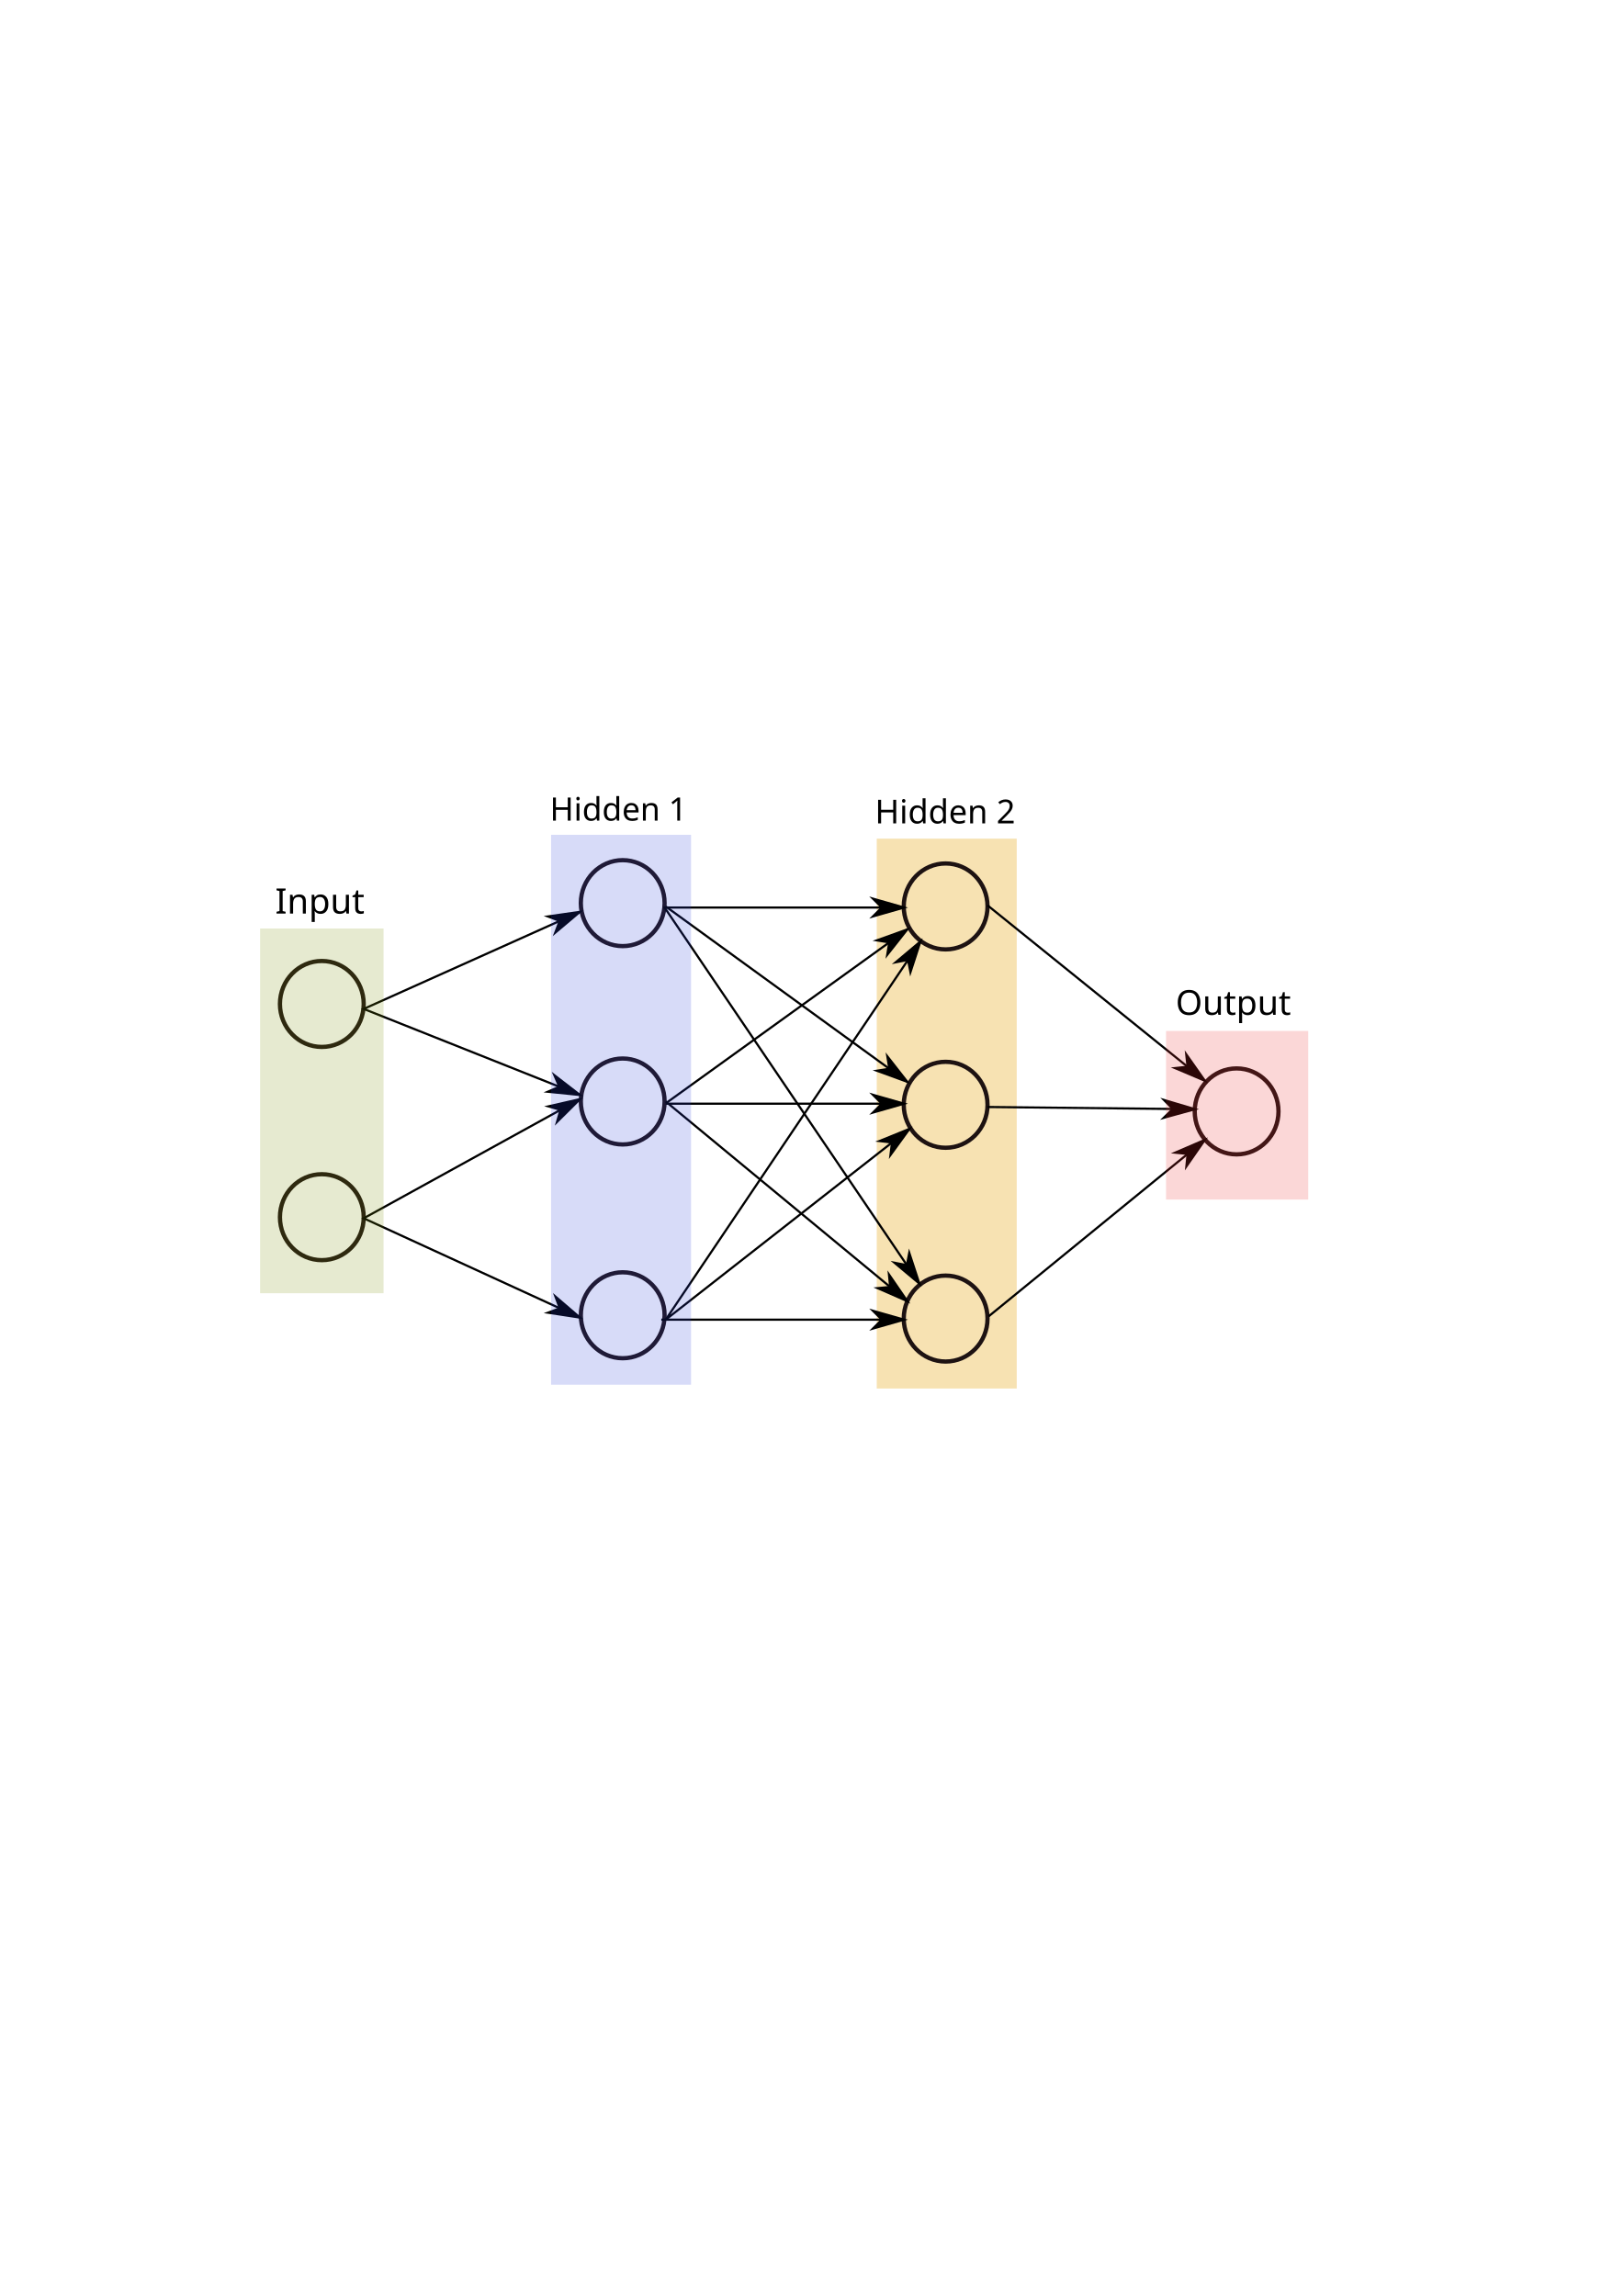
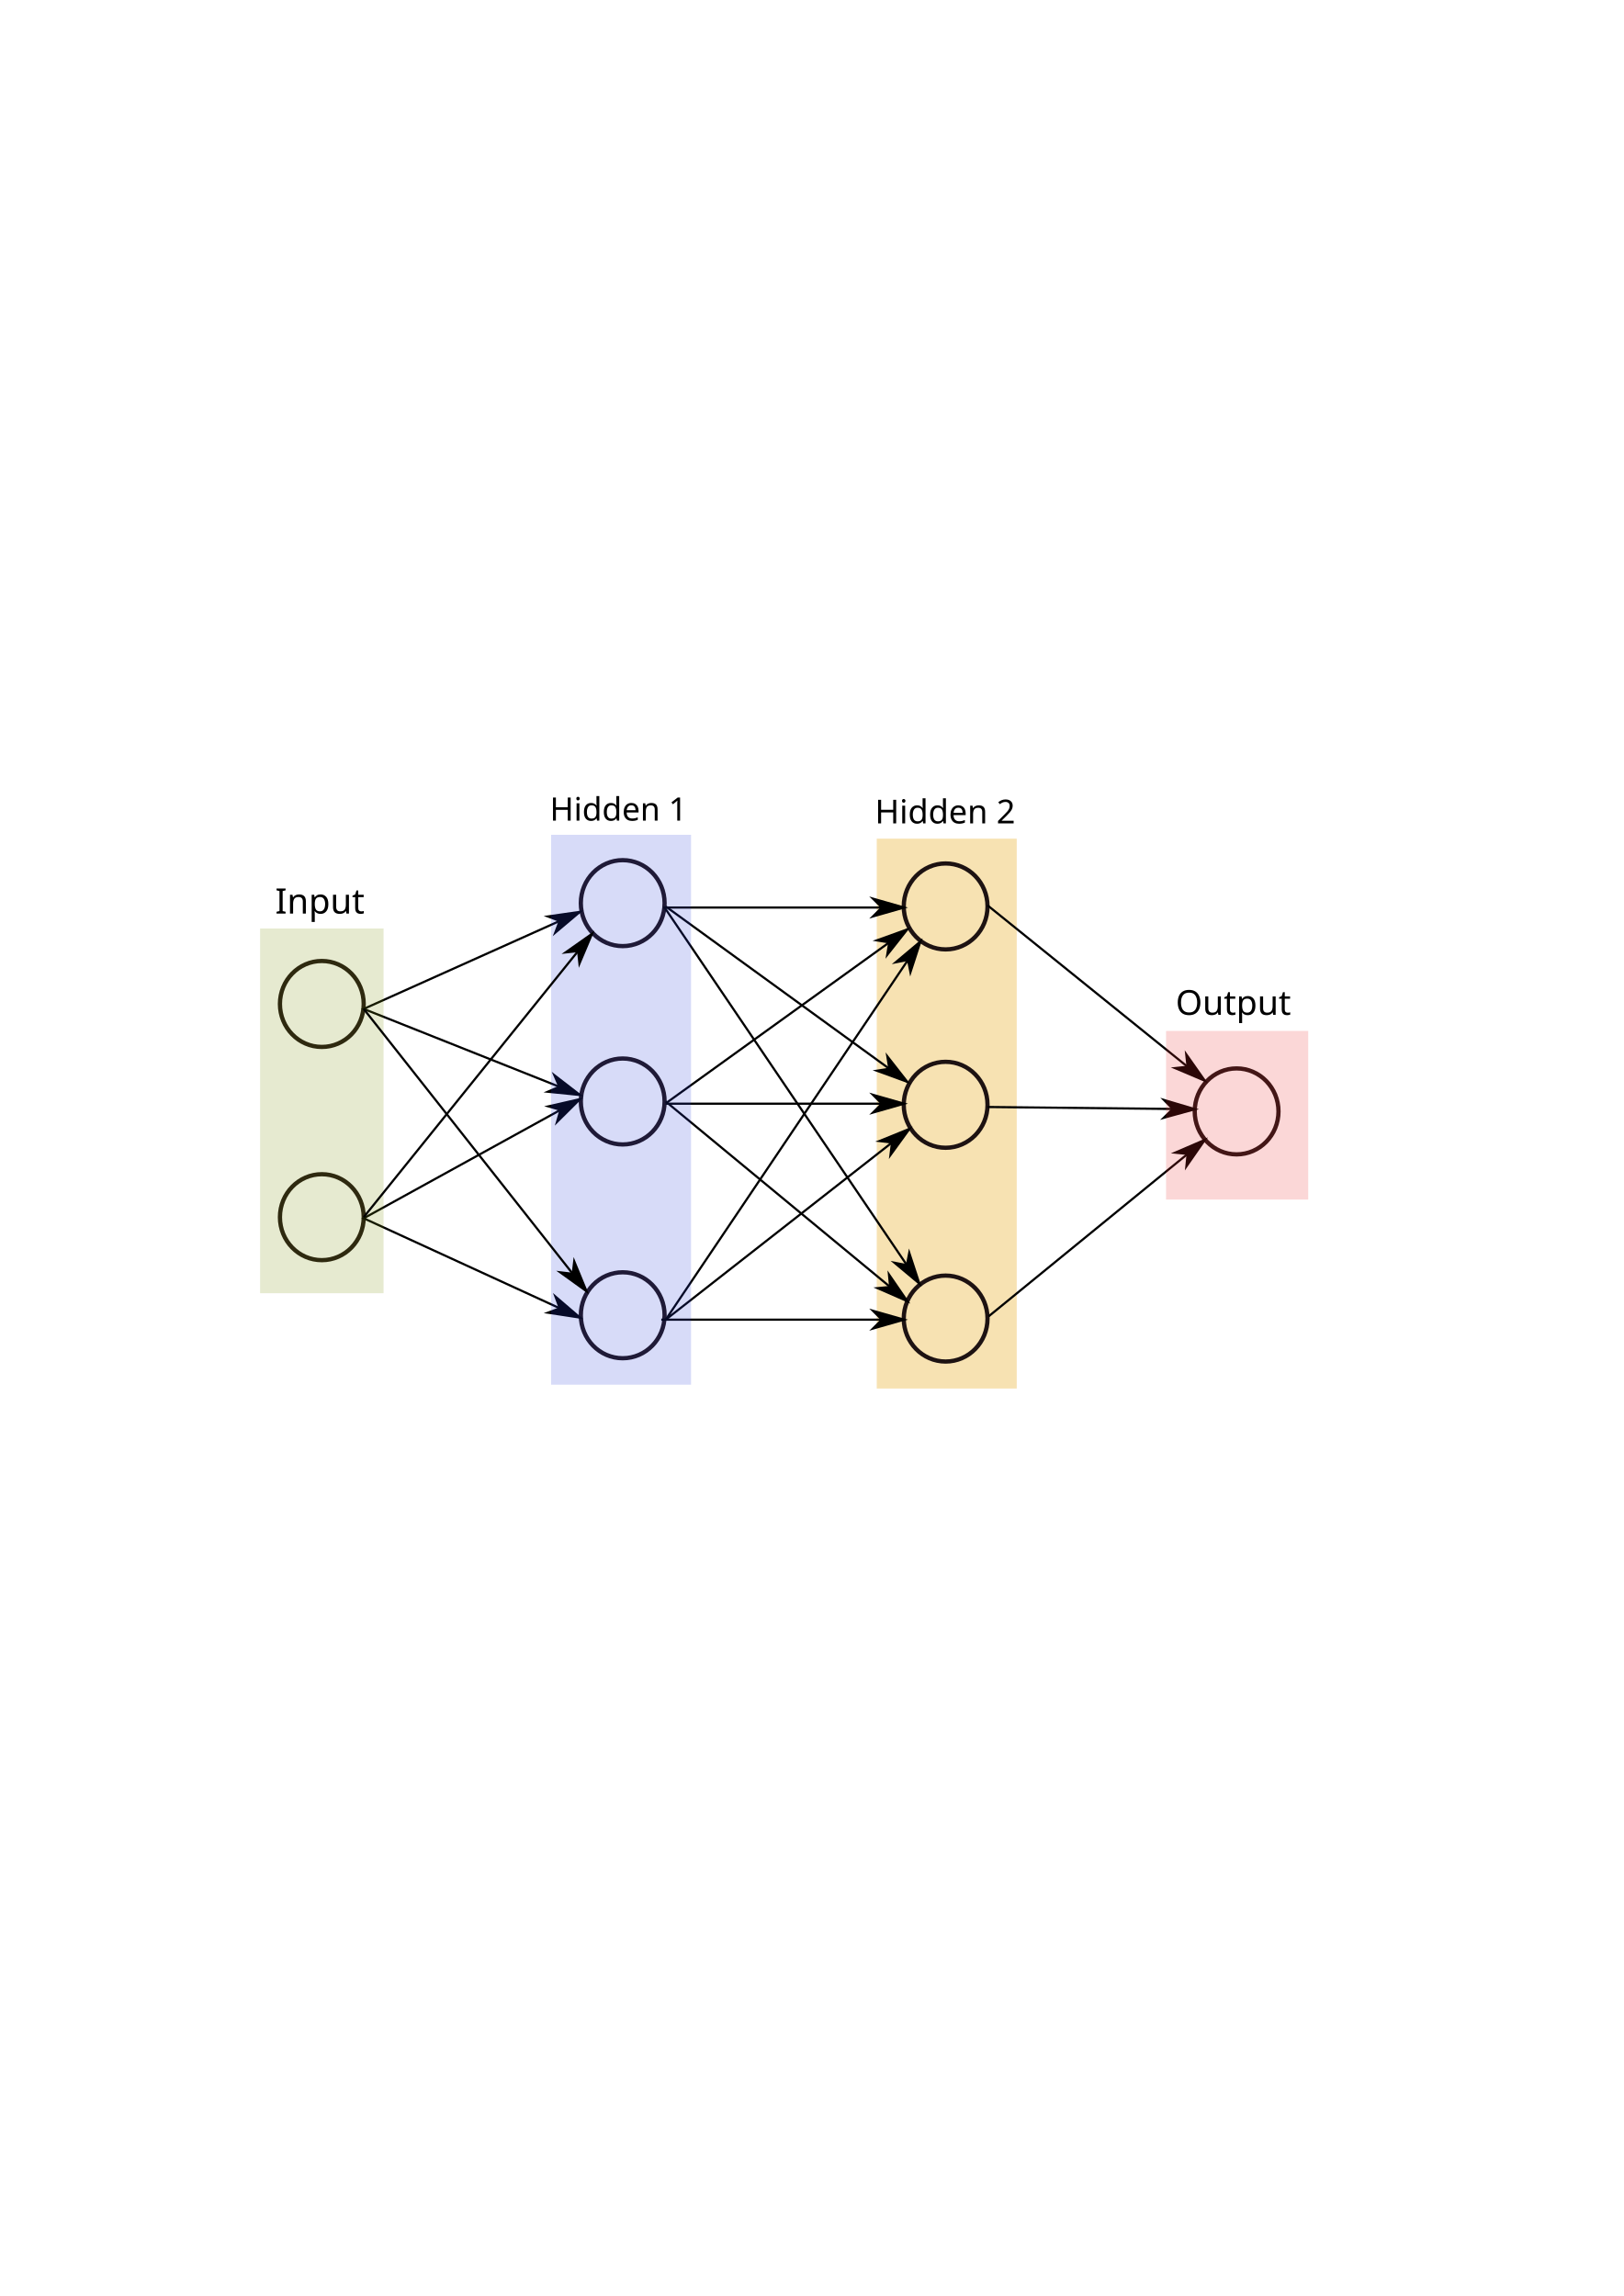
<svg xmlns="http://www.w3.org/2000/svg" width="210mm" height="297mm" viewBox="0 0 744.094 1052.362" id="svg2" version="1.1">
  <defs id="defs4">
+     <marker style="overflow:visible;" id="marker4441" refX="0.0" refY="0.0" orient="auto">
+       <path transform="scale(0.8) rotate(180) translate(12.5,0)" style="fill-rule:evenodd;stroke:#000000;stroke-width:1pt;stroke-opacity:1;fill:#000000;fill-opacity:1" d="M 0.0,0.0 L 5.0,-5.0 L -12.5,0.0 L 5.0,5.0 L 0.0,0.0 z " id="path4443" />
+     </marker>
+     <marker orient="auto" refY="0.0" refX="0.0" id="marker4305" style="overflow:visible;">
+       <path id="path4307" d="M 0.0,0.0 L 5.0,-5.0 L -12.5,0.0 L 5.0,5.0 L 0.0,0.0 z " style="fill-rule:evenodd;stroke:#000000;stroke-width:1pt;stroke-opacity:1;fill:#000000;fill-opacity:1" transform="scale(0.8) rotate(180) translate(12.5,0)" />
+     </marker>
    <marker style="overflow:visible;" id="marker6208" refX="0.0" refY="0.0" orient="auto">
      <path transform="scale(0.8) rotate(180) translate(12.5,0)" style="fill-rule:evenodd;stroke:#000000;stroke-width:1pt;stroke-opacity:1;fill:#000000;fill-opacity:1" d="M 0.0,0.0 L 5.0,-5.0 L -12.5,0.0 L 5.0,5.0 L 0.0,0.0 z " id="path6210" />
    </marker>
    <marker style="overflow:visible;" id="marker6080" refX="0.0" refY="0.0" orient="auto">
      <path transform="scale(0.8) rotate(180) translate(12.5,0)" style="fill-rule:evenodd;stroke:#000000;stroke-width:1pt;stroke-opacity:1;fill:#000000;fill-opacity:1" d="M 0.0,0.0 L 5.0,-5.0 L -12.5,0.0 L 5.0,5.0 L 0.0,0.0 z " id="path6082" />
    </marker>
    <marker orient="auto" refY="0.0" refX="0.0" id="marker5998" style="overflow:visible;">
      <path id="path6000" d="M 0.0,0.0 L 5.0,-5.0 L -12.5,0.0 L 5.0,5.0 L 0.0,0.0 z " style="fill-rule:evenodd;stroke:#000000;stroke-width:1pt;stroke-opacity:1;fill:#000000;fill-opacity:1" transform="scale(0.8) rotate(180) translate(12.5,0)" />
    </marker>
    <marker orient="auto" refY="0.0" refX="0.0" id="marker5780" style="overflow:visible;">
      <path id="path5782" d="M 0.0,0.0 L 5.0,-5.0 L -12.5,0.0 L 5.0,5.0 L 0.0,0.0 z " style="fill-rule:evenodd;stroke:#000000;stroke-width:1pt;stroke-opacity:1;fill:#000000;fill-opacity:1" transform="scale(0.8) rotate(180) translate(12.5,0)" />
    </marker>
    <marker style="overflow:visible;" id="marker5684" refX="0.0" refY="0.0" orient="auto">
      <path transform="scale(0.8) rotate(180) translate(12.5,0)" style="fill-rule:evenodd;stroke:#000000;stroke-width:1pt;stroke-opacity:1;fill:#000000;fill-opacity:1" d="M 0.0,0.0 L 5.0,-5.0 L -12.5,0.0 L 5.0,5.0 L 0.0,0.0 z " id="path5686" />
    </marker>
    <marker orient="auto" refY="0.0" refX="0.0" id="marker5594" style="overflow:visible;">
      <path id="path5596" d="M 0.0,0.0 L 5.0,-5.0 L -12.5,0.0 L 5.0,5.0 L 0.0,0.0 z " style="fill-rule:evenodd;stroke:#000000;stroke-width:1pt;stroke-opacity:1;fill:#000000;fill-opacity:1" transform="scale(0.8) rotate(180) translate(12.5,0)" />
    </marker>
    <marker orient="auto" refY="0.0" refX="0.0" id="marker5244" style="overflow:visible;">
      <path id="path5246" d="M 0.0,0.0 L 5.0,-5.0 L -12.5,0.0 L 5.0,5.0 L 0.0,0.0 z " style="fill-rule:evenodd;stroke:#000000;stroke-width:1pt;stroke-opacity:1;fill:#000000;fill-opacity:1" transform="scale(0.8) rotate(180) translate(12.5,0)" />
    </marker>
    <marker style="overflow:visible;" id="marker5082" refX="0.0" refY="0.0" orient="auto">
      <path transform="scale(0.8) rotate(180) translate(12.5,0)" style="fill-rule:evenodd;stroke:#000000;stroke-width:1pt;stroke-opacity:1;fill:#000000;fill-opacity:1" d="M 0.0,0.0 L 5.0,-5.0 L -12.5,0.0 L 5.0,5.0 L 0.0,0.0 z " id="path5084" />
    </marker>
    <marker orient="auto" refY="0.0" refX="0.0" id="marker4986" style="overflow:visible;">
      <path id="path4988" d="M 0.0,0.0 L 5.0,-5.0 L -12.5,0.0 L 5.0,5.0 L 0.0,0.0 z " style="fill-rule:evenodd;stroke:#000000;stroke-width:1pt;stroke-opacity:1;fill:#000000;fill-opacity:1" transform="scale(0.8) rotate(180) translate(12.5,0)" />
    </marker>
    <marker style="overflow:visible;" id="marker4912" refX="0.0" refY="0.0" orient="auto">
      <path transform="scale(0.8) rotate(180) translate(12.5,0)" style="fill-rule:evenodd;stroke:#000000;stroke-width:1pt;stroke-opacity:1;fill:#000000;fill-opacity:1" d="M 0.0,0.0 L 5.0,-5.0 L -12.5,0.0 L 5.0,5.0 L 0.0,0.0 z " id="path4914" />
    </marker>
    <marker orient="auto" refY="0.0" refX="0.0" id="marker4824" style="overflow:visible">
      <path id="path4826" d="M 0.0,0.0 L 5.0,-5.0 L -12.5,0.0 L 5.0,5.0 L 0.0,0.0 z " style="fill-rule:evenodd;stroke:#000000;stroke-width:1pt;stroke-opacity:1;fill:#000000;fill-opacity:1" transform="scale(0.8) translate(12.5,0)" />
    </marker>
    <marker orient="auto" refY="0.0" refX="0.0" id="marker4772" style="overflow:visible;">
      <path id="path4774" d="M 0.0,0.0 L 5.0,-5.0 L -12.5,0.0 L 5.0,5.0 L 0.0,0.0 z " style="fill-rule:evenodd;stroke:#000000;stroke-width:1pt;stroke-opacity:1;fill:#000000;fill-opacity:1" transform="scale(0.8) rotate(180) translate(12.5,0)" />
    </marker>
    <marker style="overflow:visible" id="marker4708" refX="0.0" refY="0.0" orient="auto">
      <path transform="scale(0.8) translate(12.5,0)" style="fill-rule:evenodd;stroke:#000000;stroke-width:1pt;stroke-opacity:1;fill:#000000;fill-opacity:1" d="M 0.0,0.0 L 5.0,-5.0 L -12.5,0.0 L 5.0,5.0 L 0.0,0.0 z " id="path4710" />
    </marker>
    <marker style="overflow:visible;" id="marker4668" refX="0.0" refY="0.0" orient="auto">
      <path transform="scale(0.8) rotate(180) translate(12.5,0)" style="fill-rule:evenodd;stroke:#000000;stroke-width:1pt;stroke-opacity:1;fill:#000000;fill-opacity:1" d="M 0.0,0.0 L 5.0,-5.0 L -12.5,0.0 L 5.0,5.0 L 0.0,0.0 z " id="path4670" />
    </marker>
    <marker orient="auto" refY="0.0" refX="0.0" id="Arrow1Lstart" style="overflow:visible">
      <path id="path4248" d="M 0.0,0.0 L 5.0,-5.0 L -12.5,0.0 L 5.0,5.0 L 0.0,0.0 z " style="fill-rule:evenodd;stroke:#000000;stroke-width:1pt;stroke-opacity:1;fill:#000000;fill-opacity:1" transform="scale(0.8) translate(12.5,0)" />
    </marker>
    <marker orient="auto" refY="0.0" refX="0.0" id="Arrow1Lend" style="overflow:visible;">
      <path id="path4251" d="M 0.0,0.0 L 5.0,-5.0 L -12.5,0.0 L 5.0,5.0 L 0.0,0.0 z " style="fill-rule:evenodd;stroke:#000000;stroke-width:1pt;stroke-opacity:1;fill:#000000;fill-opacity:1" transform="scale(0.8) rotate(180) translate(12.5,0)" />
    </marker>
  </defs>
  <g id="layer1">
    <rect style="color:#000000;clip-rule:nonzero;display:inline;overflow:visible;visibility:visible;opacity:1;isolation:auto;mix-blend-mode:normal;color-interpolation:sRGB;color-interpolation-filters:linearRGB;solid-color:#000000;solid-opacity:1;fill:#efc157;fill-opacity:0.454;fill-rule:nonzero;stroke:none;stroke-width:1.954;stroke-linecap:butt;stroke-linejoin:miter;stroke-miterlimit:4;stroke-dasharray:none;stroke-dashoffset:0;stroke-opacity:1;color-rendering:auto;image-rendering:auto;shape-rendering:auto;text-rendering:auto;enable-background:accumulate" id="rect4369-9" width="64.145" height="252.033" x="401.788" y="384.399" />
    <ellipse style="color:#000000;clip-rule:nonzero;display:inline;overflow:visible;visibility:visible;opacity:1;isolation:auto;mix-blend-mode:normal;color-interpolation:sRGB;color-interpolation-filters:linearRGB;solid-color:#000000;solid-opacity:1;fill:none;fill-opacity:1;fill-rule:nonzero;stroke:#1d1212;stroke-width:1.954;stroke-linecap:butt;stroke-linejoin:miter;stroke-miterlimit:4;stroke-dasharray:none;stroke-dashoffset:0;stroke-opacity:1;color-rendering:auto;image-rendering:auto;shape-rendering:auto;text-rendering:auto;enable-background:accumulate" id="path4136" cx="147.482" cy="460.16" rx="19.193" ry="19.698" />
    <ellipse style="color:#000000;clip-rule:nonzero;display:inline;overflow:visible;visibility:visible;opacity:1;isolation:auto;mix-blend-mode:normal;color-interpolation:sRGB;color-interpolation-filters:linearRGB;solid-color:#000000;solid-opacity:1;fill:none;fill-opacity:1;fill-rule:nonzero;stroke:#1d1212;stroke-width:1.954;stroke-linecap:butt;stroke-linejoin:miter;stroke-miterlimit:4;stroke-dasharray:none;stroke-dashoffset:0;stroke-opacity:1;color-rendering:auto;image-rendering:auto;shape-rendering:auto;text-rendering:auto;enable-background:accumulate" id="path4136-8" cx="147.482" cy="557.893" rx="19.193" ry="19.698" />
    <ellipse style="color:#000000;clip-rule:nonzero;display:inline;overflow:visible;visibility:visible;opacity:1;isolation:auto;mix-blend-mode:normal;color-interpolation:sRGB;color-interpolation-filters:linearRGB;solid-color:#000000;solid-opacity:1;fill:none;fill-opacity:1;fill-rule:nonzero;stroke:#1d1212;stroke-width:1.954;stroke-linecap:butt;stroke-linejoin:miter;stroke-miterlimit:4;stroke-dasharray:none;stroke-dashoffset:0;stroke-opacity:1;color-rendering:auto;image-rendering:auto;shape-rendering:auto;text-rendering:auto;enable-background:accumulate" id="path4136-6" cx="285.368" cy="504.86" rx="19.193" ry="19.698" />
    <ellipse style="color:#000000;clip-rule:nonzero;display:inline;overflow:visible;visibility:visible;opacity:1;isolation:auto;mix-blend-mode:normal;color-interpolation:sRGB;color-interpolation-filters:linearRGB;solid-color:#000000;solid-opacity:1;fill:none;fill-opacity:1;fill-rule:nonzero;stroke:#1d1212;stroke-width:1.954;stroke-linecap:butt;stroke-linejoin:miter;stroke-miterlimit:4;stroke-dasharray:none;stroke-dashoffset:0;stroke-opacity:1;color-rendering:auto;image-rendering:auto;shape-rendering:auto;text-rendering:auto;enable-background:accumulate" id="path4136-2" cx="285.368" cy="413.946" rx="19.193" ry="19.698" />
    <ellipse style="color:#000000;clip-rule:nonzero;display:inline;overflow:visible;visibility:visible;opacity:1;isolation:auto;mix-blend-mode:normal;color-interpolation:sRGB;color-interpolation-filters:linearRGB;solid-color:#000000;solid-opacity:1;fill:none;fill-opacity:1;fill-rule:nonzero;stroke:#1d1212;stroke-width:1.954;stroke-linecap:butt;stroke-linejoin:miter;stroke-miterlimit:4;stroke-dasharray:none;stroke-dashoffset:0;stroke-opacity:1;color-rendering:auto;image-rendering:auto;shape-rendering:auto;text-rendering:auto;enable-background:accumulate" id="path4136-7" cx="566.696" cy="509.405" rx="19.193" ry="19.698" />
    <ellipse style="color:#000000;clip-rule:nonzero;display:inline;overflow:visible;visibility:visible;opacity:1;isolation:auto;mix-blend-mode:normal;color-interpolation:sRGB;color-interpolation-filters:linearRGB;solid-color:#000000;solid-opacity:1;fill:none;fill-opacity:1;fill-rule:nonzero;stroke:#1d1212;stroke-width:1.954;stroke-linecap:butt;stroke-linejoin:miter;stroke-miterlimit:4;stroke-dasharray:none;stroke-dashoffset:0;stroke-opacity:1;color-rendering:auto;image-rendering:auto;shape-rendering:auto;text-rendering:auto;enable-background:accumulate" id="path4136-9" cx="285.368" cy="602.844" rx="19.193" ry="19.698" />
    <ellipse style="color:#000000;clip-rule:nonzero;display:inline;overflow:visible;visibility:visible;opacity:1;isolation:auto;mix-blend-mode:normal;color-interpolation:sRGB;color-interpolation-filters:linearRGB;solid-color:#000000;solid-opacity:1;fill:none;fill-opacity:1;fill-rule:nonzero;stroke:#1d1212;stroke-width:1.954;stroke-linecap:butt;stroke-linejoin:miter;stroke-miterlimit:4;stroke-dasharray:none;stroke-dashoffset:0;stroke-opacity:1;color-rendering:auto;image-rendering:auto;shape-rendering:auto;text-rendering:auto;enable-background:accumulate" id="path4136-6-0" cx="433.355" cy="506.375" rx="19.193" ry="19.698" />
    <ellipse style="color:#000000;clip-rule:nonzero;display:inline;overflow:visible;visibility:visible;opacity:1;isolation:auto;mix-blend-mode:normal;color-interpolation:sRGB;color-interpolation-filters:linearRGB;solid-color:#000000;solid-opacity:1;fill:none;fill-opacity:1;fill-rule:nonzero;stroke:#1d1212;stroke-width:1.954;stroke-linecap:butt;stroke-linejoin:miter;stroke-miterlimit:4;stroke-dasharray:none;stroke-dashoffset:0;stroke-opacity:1;color-rendering:auto;image-rendering:auto;shape-rendering:auto;text-rendering:auto;enable-background:accumulate" id="path4136-2-1" cx="433.355" cy="415.461" rx="19.193" ry="19.698" />
    <ellipse style="color:#000000;clip-rule:nonzero;display:inline;overflow:visible;visibility:visible;opacity:1;isolation:auto;mix-blend-mode:normal;color-interpolation:sRGB;color-interpolation-filters:linearRGB;solid-color:#000000;solid-opacity:1;fill:none;fill-opacity:1;fill-rule:nonzero;stroke:#1d1212;stroke-width:1.954;stroke-linecap:butt;stroke-linejoin:miter;stroke-miterlimit:4;stroke-dasharray:none;stroke-dashoffset:0;stroke-opacity:1;color-rendering:auto;image-rendering:auto;shape-rendering:auto;text-rendering:auto;enable-background:accumulate" id="path4136-9-7" cx="433.355" cy="604.36" rx="19.193" ry="19.698" />
    <path style="fill:none;fill-rule:evenodd;stroke:#000000;stroke-width:1px;stroke-linecap:butt;stroke-linejoin:miter;stroke-opacity:1;marker-end:url(#Arrow1Lend);marker-start:url(#Arrow1Lstart)" d="m 265.67,417.986 -98.995,44.447 98.995,39.396" id="path4222" />
    <path style="fill:none;fill-rule:evenodd;stroke:#000000;stroke-width:1px;stroke-linecap:butt;stroke-linejoin:miter;stroke-opacity:1;marker-start:url(#marker4708);marker-end:url(#marker4668)" d="m 265.67,503.849 -98.995,54.548 98.995,45.457" id="path4224" />
    <path style="fill:none;fill-rule:evenodd;stroke:#000000;stroke-width:1px;stroke-linecap:butt;stroke-linejoin:miter;stroke-opacity:1;marker-end:url(#marker4772)" d="m 304.056,415.966 110.107,0" id="path4226" />
    <path style="fill:none;fill-rule:evenodd;stroke:#000000;stroke-width:1px;stroke-linecap:butt;stroke-linejoin:miter;stroke-opacity:1;marker-end:url(#marker4912)" d="m 303.046,604.865 111.117,0" id="path4230" />
    <path style="fill:none;fill-rule:evenodd;stroke:#000000;stroke-width:1px;stroke-linecap:butt;stroke-linejoin:miter;stroke-opacity:1;marker-end:url(#marker4986)" d="m 305.066,505.87 109.096,0" id="path4970" />
    <path style="fill:none;fill-rule:evenodd;stroke:#000000;stroke-width:1px;stroke-linecap:butt;stroke-linejoin:miter;stroke-opacity:1;marker-end:url(#marker5082)" d="m 305.066,415.461 110.612,80.307" id="path5074" />
    <path style="fill:none;fill-rule:evenodd;stroke:#000000;stroke-width:1px;stroke-linecap:butt;stroke-linejoin:miter;stroke-opacity:1;marker-end:url(#marker5244)" d="M 305.571,505.365 415.678,426.068" id="path5236" />
    <path style="fill:none;fill-rule:evenodd;stroke:#000000;stroke-width:1px;stroke-linecap:butt;stroke-linejoin:miter;stroke-opacity:1;marker-end:url(#marker5594)" d="m 305.066,504.86 110.612,91.419" id="path5586" />
    <path style="fill:none;fill-rule:evenodd;stroke:#000000;stroke-width:1px;stroke-linecap:butt;stroke-linejoin:miter;stroke-opacity:1;marker-end:url(#marker5684)" d="M 304.561,415.966 421.234,588.197" id="path5676" />
    <path style="fill:none;fill-rule:evenodd;stroke:#000000;stroke-width:1px;stroke-linecap:butt;stroke-linejoin:miter;stroke-opacity:1;marker-end:url(#marker5780);marker-start:url(#marker4824)" d="M 421.739,431.623 305.066,604.865 416.688,517.486" id="path5772" />
    <path style="fill:none;fill-rule:evenodd;stroke:#000000;stroke-width:1px;stroke-linecap:butt;stroke-linejoin:miter;stroke-opacity:1;marker-end:url(#marker6080)" d="m 452.548,414.956 99.5,80.307" id="path6072" />
    <path style="fill:none;fill-rule:evenodd;stroke:#000000;stroke-width:1px;stroke-linecap:butt;stroke-linejoin:miter;stroke-opacity:1;marker-end:url(#marker5998)" d="m 452.548,507.385 94.954,1.01" id="path6186" />
    <path style="fill:none;fill-rule:evenodd;stroke:#000000;stroke-width:1px;stroke-linecap:butt;stroke-linejoin:miter;stroke-opacity:1;marker-end:url(#marker6208)" d="m 453.053,603.349 98.995,-80.812" id="path6200" />
    <text xml:space="preserve" style="font-style:normal;font-weight:normal;font-size:16.068px;line-height:125%;font-family:sans-serif;letter-spacing:0px;word-spacing:0px;fill:#000000;fill-opacity:1;stroke:none;stroke-width:1px;stroke-linecap:butt;stroke-linejoin:miter;stroke-opacity:1" x="126.092" y="418.723" id="text4329">
      <tspan id="tspan4331" x="126.092" y="418.723">Input</tspan>
    </text>
    <text xml:space="preserve" style="font-style:normal;font-weight:normal;font-size:15.169px;line-height:125%;font-family:sans-serif;text-align:start;letter-spacing:0px;word-spacing:0px;writing-mode:lr-tb;text-anchor:start;fill:#000000;fill-opacity:1;stroke:none;stroke-width:1px;stroke-linecap:butt;stroke-linejoin:miter;stroke-opacity:1" x="400.942" y="377.403" id="text4337">
      <tspan id="tspan4365" x="400.942" y="377.403">Hidden 2</tspan>
    </text>
    <text xml:space="preserve" style="font-style:normal;font-weight:normal;font-size:15.758px;line-height:125%;font-family:sans-serif;letter-spacing:0px;word-spacing:0px;fill:#000000;fill-opacity:1;stroke:none;stroke-width:1px;stroke-linecap:butt;stroke-linejoin:miter;stroke-opacity:1" x="538.762" y="465.149" id="text4341">
      <tspan id="tspan4343" x="538.762" y="465.149">Output</tspan>
    </text>
    <text xml:space="preserve" style="font-style:normal;font-weight:normal;font-size:14.822px;line-height:125%;font-family:sans-serif;letter-spacing:0px;word-spacing:0px;fill:#000000;fill-opacity:1;stroke:none;stroke-width:1px;stroke-linecap:butt;stroke-linejoin:miter;stroke-opacity:1" x="251.979" y="376.129" id="text4361">
      <tspan id="tspan4363" x="251.979" y="376.129">Hidden 1</tspan>
    </text>
    <rect style="color:#000000;clip-rule:nonzero;display:inline;overflow:visible;visibility:visible;opacity:1;isolation:auto;mix-blend-mode:normal;color-interpolation:sRGB;color-interpolation-filters:linearRGB;solid-color:#000000;solid-opacity:1;fill:#7a9000;fill-opacity:0.186;fill-rule:nonzero;stroke:none;stroke-width:1.954;stroke-linecap:butt;stroke-linejoin:miter;stroke-miterlimit:4;stroke-dasharray:none;stroke-dashoffset:0;stroke-opacity:1;color-rendering:auto;image-rendering:auto;shape-rendering:auto;text-rendering:auto;enable-background:accumulate" id="rect4367" width="56.569" height="167.18" x="119.198" y="425.563" />
    <rect style="color:#000000;clip-rule:nonzero;display:inline;overflow:visible;visibility:visible;opacity:1;isolation:auto;mix-blend-mode:normal;color-interpolation:sRGB;color-interpolation-filters:linearRGB;solid-color:#000000;solid-opacity:1;fill:#283bd9;fill-opacity:0.186;fill-rule:nonzero;stroke:none;stroke-width:1.954;stroke-linecap:butt;stroke-linejoin:miter;stroke-miterlimit:4;stroke-dasharray:none;stroke-dashoffset:0;stroke-opacity:1;color-rendering:auto;image-rendering:auto;shape-rendering:auto;text-rendering:auto;enable-background:accumulate" id="rect4369" width="64.145" height="252.033" x="252.538" y="382.631" />
    <rect style="color:#000000;clip-rule:nonzero;display:inline;overflow:visible;visibility:visible;opacity:1;isolation:auto;mix-blend-mode:normal;color-interpolation:sRGB;color-interpolation-filters:linearRGB;solid-color:#000000;solid-opacity:1;fill:#e72726;fill-opacity:0.186;fill-rule:nonzero;stroke:none;stroke-width:1.954;stroke-linecap:butt;stroke-linejoin:miter;stroke-miterlimit:4;stroke-dasharray:none;stroke-dashoffset:0;stroke-opacity:1;color-rendering:auto;image-rendering:auto;shape-rendering:auto;text-rendering:auto;enable-background:accumulate" id="rect4386" width="65.155" height="77.277" x="534.371" y="472.535" />
+     <path style="fill:none;fill-rule:evenodd;stroke:#000000;stroke-width:1px;stroke-linecap:butt;stroke-linejoin:miter;stroke-opacity:1;marker-end:url(#marker4305)" d="M 166.675,462.433 268.701,591.733" id="path4295" />
+     <path style="fill:none;fill-rule:evenodd;stroke:#000000;stroke-width:1px;stroke-linecap:butt;stroke-linejoin:miter;stroke-opacity:1;marker-end:url(#marker4441)" d="M 166.675,557.893 271.226,428.088" id="path4297" />
  </g>
</svg>
